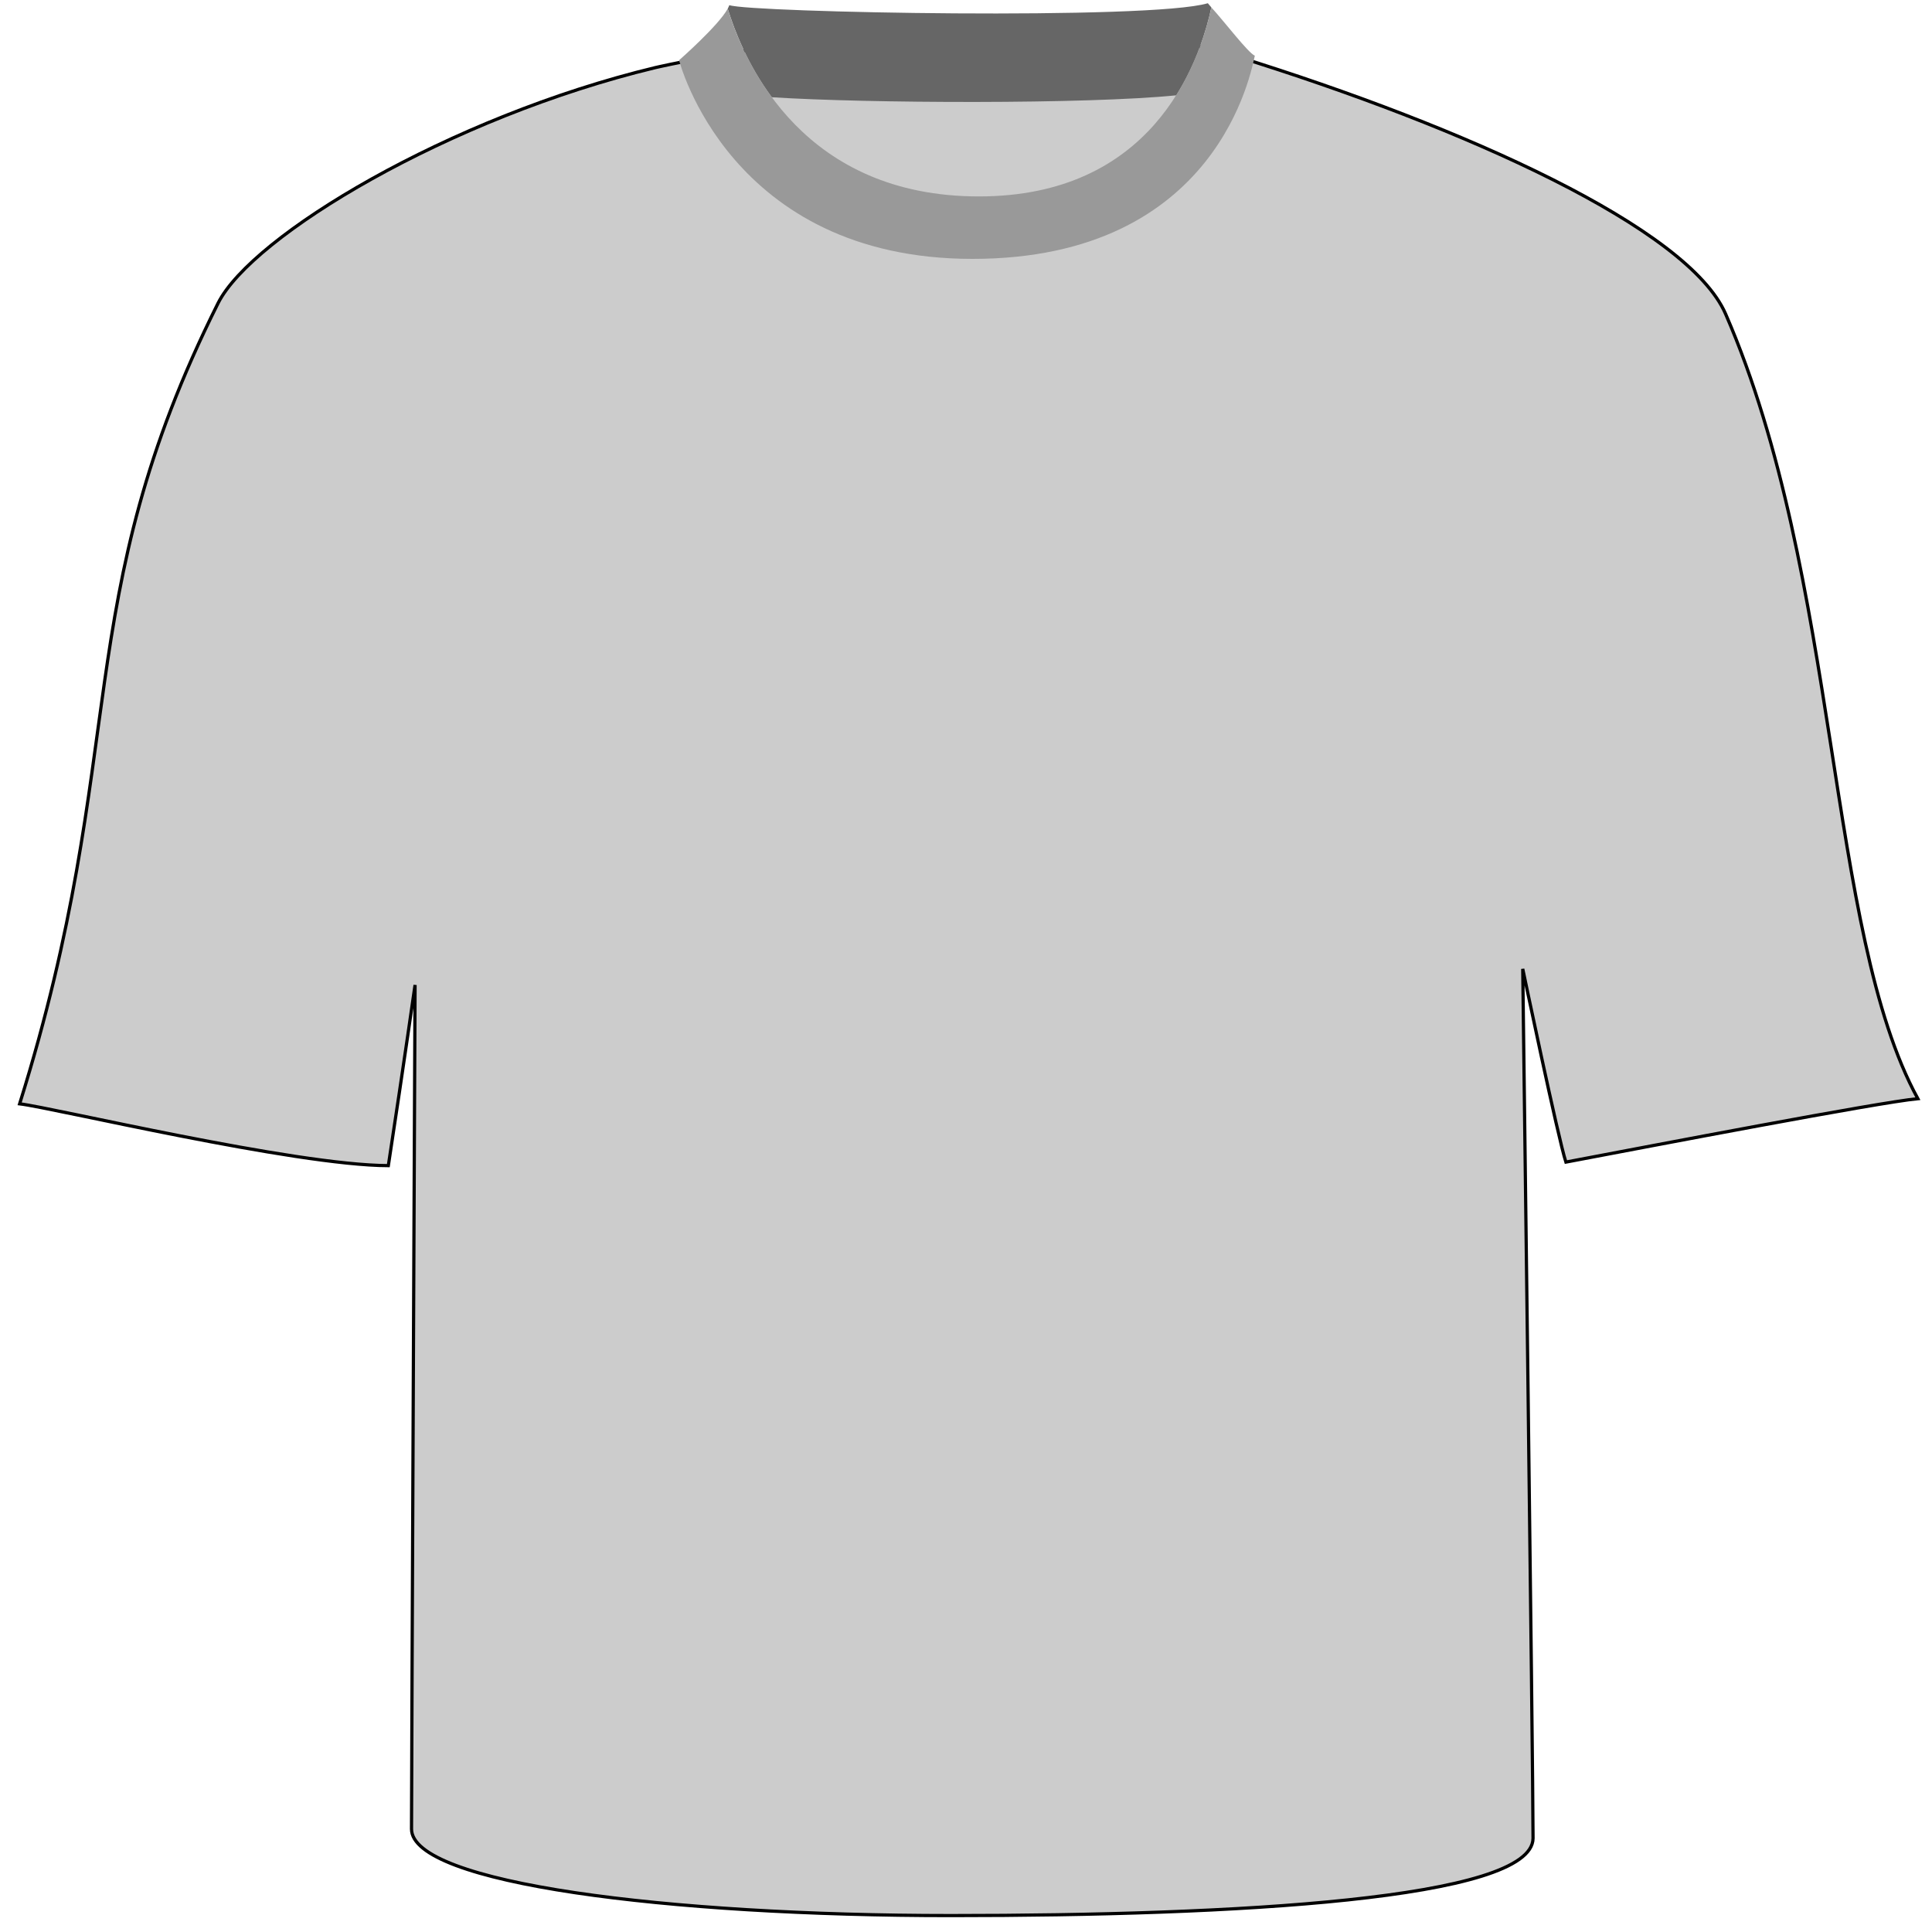
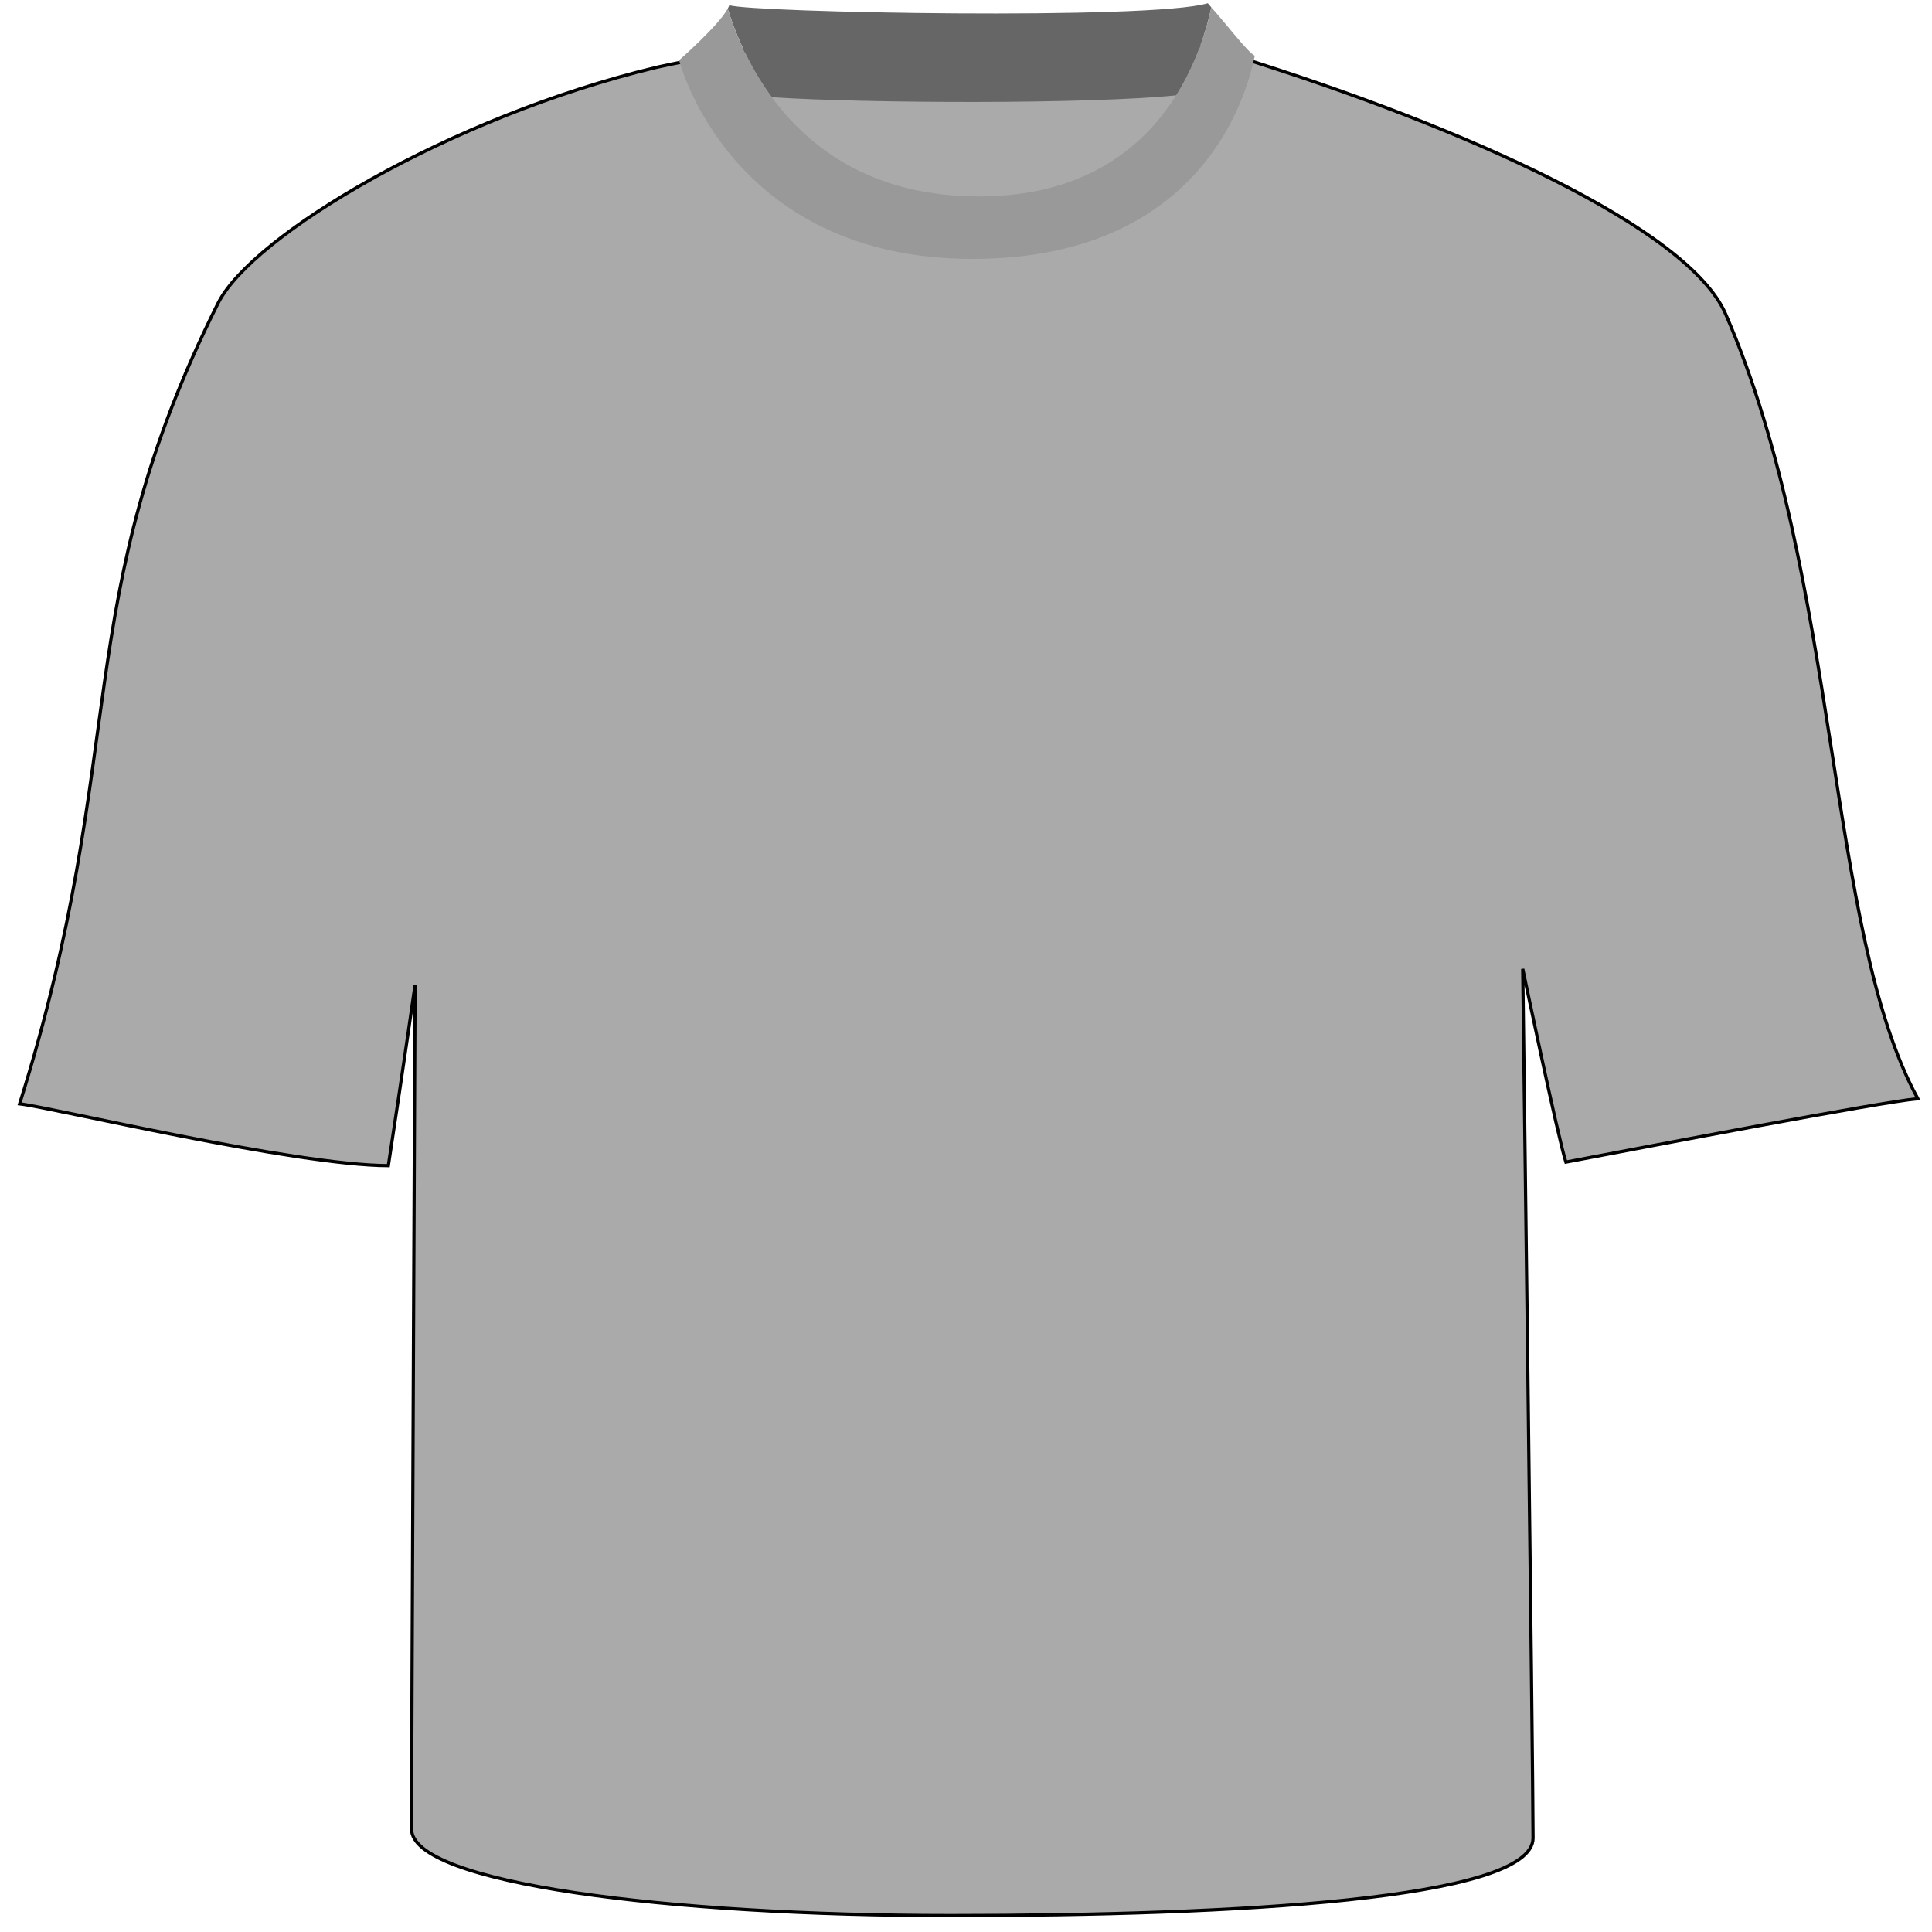
<svg xmlns="http://www.w3.org/2000/svg" width="600" height="600" viewBox="0 0 600 600" xml:space="preserve">
-   <path d="M6.1 342.8C40.7 232.2 21.2 187.2 67.7 94.2c10.5-21 71.9-57.8 135.8-73.2 0 0 109.7-25.5 180.5-3.5s140.3 53.3 151.9 80c35.7 82.1 31.2 191.6 59.7 243.7-12.5 1.2-81.3 14.4-109.3 19.7-2.4-7.3-13.4-60-13.4-60s3.2 248 3.2 270c-.2 19-92.8 24-180.8 24s-167.5-10-167.5-26.9c0-16.8 1.1-262.1 1.1-262.1s-3.3 23.3-8.3 56.1c-29.3-.1-104.2-18-114.5-19.2z" style="stroke:#000;stroke-miterlimit:10;fill:#ccc" />
+   <path d="M6.1 342.8C40.7 232.2 21.2 187.2 67.7 94.2c10.5-21 71.9-57.8 135.8-73.2 0 0 109.7-25.5 180.5-3.5s140.3 53.3 151.9 80c35.7 82.1 31.2 191.6 59.7 243.7-12.5 1.2-81.3 14.4-109.3 19.7-2.4-7.3-13.4-60-13.4-60s3.2 248 3.2 270c-.2 19-92.8 24-180.8 24s-167.5-10-167.5-26.9c0-16.8 1.1-262.1 1.1-262.1s-3.3 23.3-8.3 56.1c-29.3-.1-104.2-18-114.5-19.2z" style="stroke:#000;stroke-miterlimit:10;fill:#aaa" />
  <path d="M375.1 1c-17.6 5.3-142.2 2.9-148.6.6-.1.3-.3.7-.5 1.1 2.2 7.1 6.3 17.5 13.7 27.5 29.5 1.9 97.9 2.2 125.6-.6 6.2-9.9 9.4-20.2 10.9-27.3-.4-.5-.8-.9-1.1-1.3" style="fill:#666" />
  <path d="M376.2 2.3C372.1 21 357.2 61 304 61c-53.9 0-72.4-40.1-78-58.3-2.9 5.3-15.1 16-15.1 16s15.6 61.7 91.1 61.7c76.5 0 86.6-58.7 87.7-63.1-2.1-.9-9.3-10.4-13.5-15" style="fill:#999" />
</svg>
